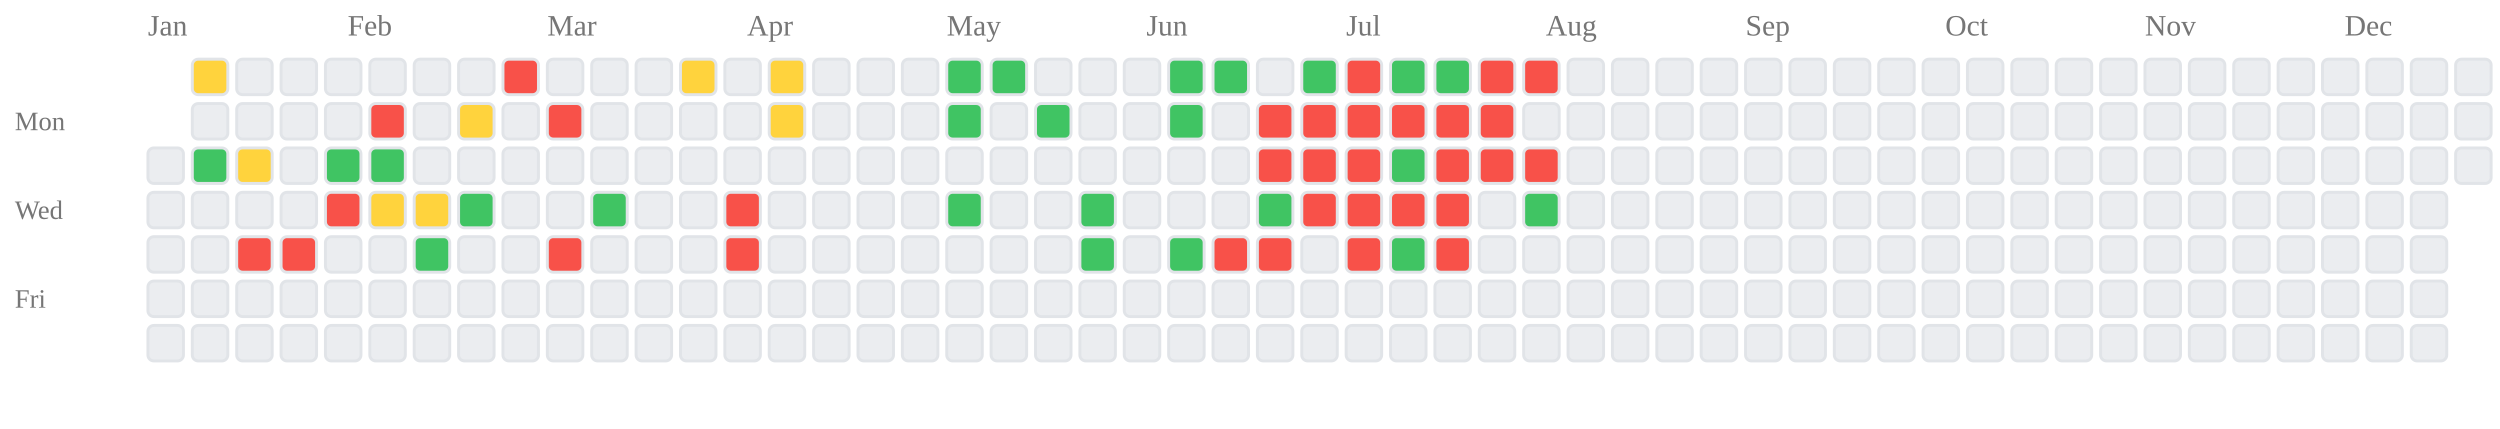
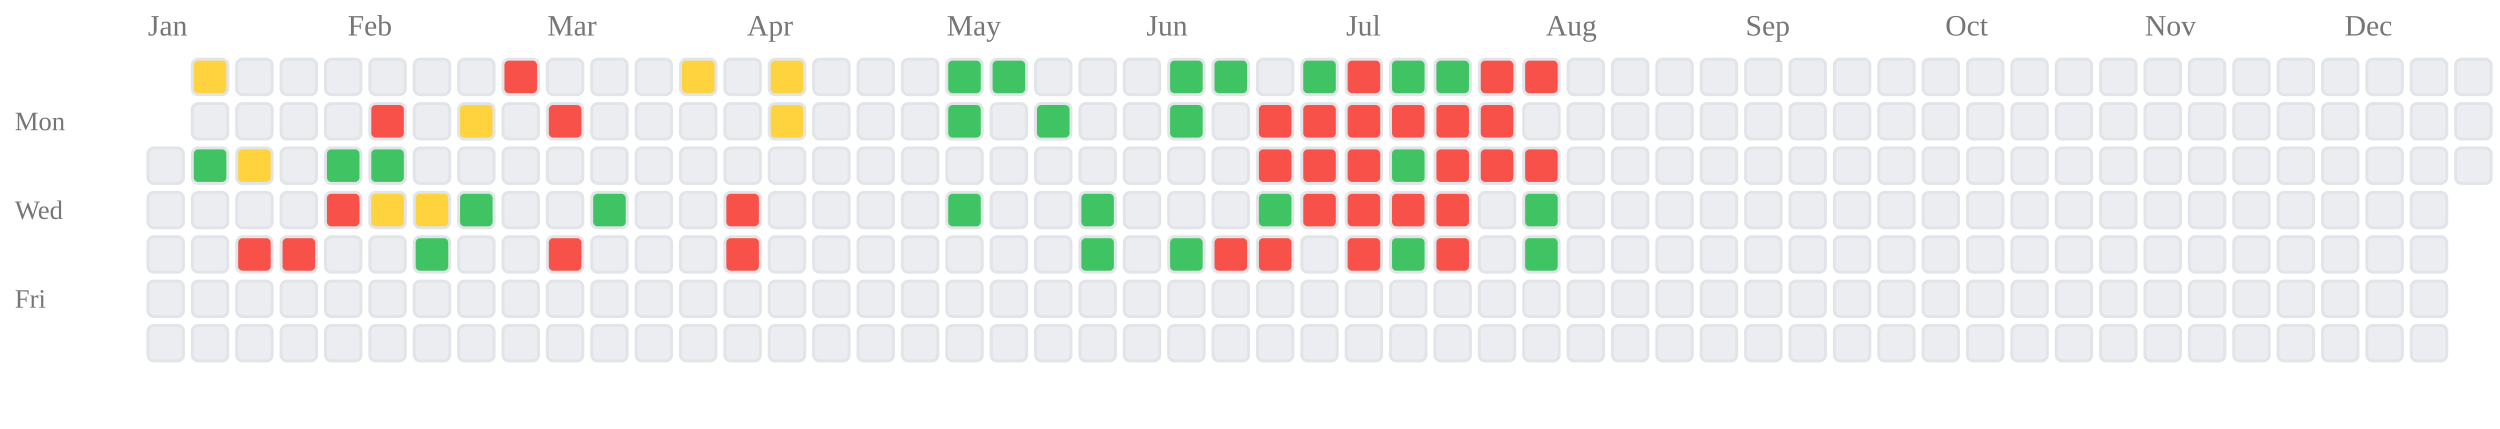
<svg xmlns="http://www.w3.org/2000/svg" width="845" height="145">
  <style>
        .month { font-size: 10px; fill: #767676; }
        .day { font-size: 9px; fill: #767676; }
        .cell { stroke: #e1e4e8; stroke-width: 1; }
        .cell-profit { fill: #40c463; }
        .cell-loss { fill: #f85149; }
        .cell-breakeven { fill: #ffd33d; }
        .cell-empty { fill: #ebedf0; }
    </style>
  <text x="50.0" y="12" class="month">Jan</text>
  <text x="117.5" y="12" class="month">Feb</text>
  <text x="185.0" y="12" class="month">Mar</text>
  <text x="252.5" y="12" class="month">Apr</text>
  <text x="320.0" y="12" class="month">May</text>
  <text x="387.5" y="12" class="month">Jun</text>
  <text x="455.0" y="12" class="month">Jul</text>
  <text x="522.5" y="12" class="month">Aug</text>
  <text x="590.0" y="12" class="month">Sep</text>
  <text x="657.5" y="12" class="month">Oct</text>
  <text x="725.0" y="12" class="month">Nov</text>
  <text x="792.5" y="12" class="month">Dec</text>
  <text x="5" y="44" class="day">Mon</text>
  <text x="5" y="74" class="day">Wed</text>
  <text x="5" y="104" class="day">Fri</text>
  <rect x="50" y="50" width="12" height="12" class="cell cell-empty" rx="2" ry="2" />
  <rect x="50" y="65" width="12" height="12" class="cell cell-empty" rx="2" ry="2" />
  <rect x="50" y="80" width="12" height="12" class="cell cell-empty" rx="2" ry="2" />
  <rect x="50" y="95" width="12" height="12" class="cell cell-empty" rx="2" ry="2" />
  <rect x="50" y="110" width="12" height="12" class="cell cell-empty" rx="2" ry="2" />
  <rect x="65" y="20" width="12" height="12" class="cell cell-breakeven" rx="2" ry="2" />
  <rect x="65" y="35" width="12" height="12" class="cell cell-empty" rx="2" ry="2" />
  <rect x="65" y="50" width="12" height="12" class="cell cell-profit" rx="2" ry="2" />
  <rect x="65" y="65" width="12" height="12" class="cell cell-empty" rx="2" ry="2" />
  <rect x="65" y="80" width="12" height="12" class="cell cell-empty" rx="2" ry="2" />
  <rect x="65" y="95" width="12" height="12" class="cell cell-empty" rx="2" ry="2" />
  <rect x="65" y="110" width="12" height="12" class="cell cell-empty" rx="2" ry="2" />
  <rect x="80" y="20" width="12" height="12" class="cell cell-empty" rx="2" ry="2" />
  <rect x="80" y="35" width="12" height="12" class="cell cell-empty" rx="2" ry="2" />
  <rect x="80" y="50" width="12" height="12" class="cell cell-breakeven" rx="2" ry="2" />
  <rect x="80" y="65" width="12" height="12" class="cell cell-empty" rx="2" ry="2" />
  <rect x="80" y="80" width="12" height="12" class="cell cell-loss" rx="2" ry="2" />
  <rect x="80" y="95" width="12" height="12" class="cell cell-empty" rx="2" ry="2" />
  <rect x="80" y="110" width="12" height="12" class="cell cell-empty" rx="2" ry="2" />
  <rect x="95" y="20" width="12" height="12" class="cell cell-empty" rx="2" ry="2" />
  <rect x="95" y="35" width="12" height="12" class="cell cell-empty" rx="2" ry="2" />
  <rect x="95" y="50" width="12" height="12" class="cell cell-empty" rx="2" ry="2" />
  <rect x="95" y="65" width="12" height="12" class="cell cell-empty" rx="2" ry="2" />
  <rect x="95" y="80" width="12" height="12" class="cell cell-loss" rx="2" ry="2" />
  <rect x="95" y="95" width="12" height="12" class="cell cell-empty" rx="2" ry="2" />
  <rect x="95" y="110" width="12" height="12" class="cell cell-empty" rx="2" ry="2" />
  <rect x="110" y="20" width="12" height="12" class="cell cell-empty" rx="2" ry="2" />
  <rect x="110" y="35" width="12" height="12" class="cell cell-empty" rx="2" ry="2" />
  <rect x="110" y="50" width="12" height="12" class="cell cell-profit" rx="2" ry="2" />
  <rect x="110" y="65" width="12" height="12" class="cell cell-loss" rx="2" ry="2" />
  <rect x="110" y="80" width="12" height="12" class="cell cell-empty" rx="2" ry="2" />
  <rect x="110" y="95" width="12" height="12" class="cell cell-empty" rx="2" ry="2" />
  <rect x="110" y="110" width="12" height="12" class="cell cell-empty" rx="2" ry="2" />
  <rect x="125" y="20" width="12" height="12" class="cell cell-empty" rx="2" ry="2" />
  <rect x="125" y="35" width="12" height="12" class="cell cell-loss" rx="2" ry="2" />
  <rect x="125" y="50" width="12" height="12" class="cell cell-profit" rx="2" ry="2" />
  <rect x="125" y="65" width="12" height="12" class="cell cell-breakeven" rx="2" ry="2" />
  <rect x="125" y="80" width="12" height="12" class="cell cell-empty" rx="2" ry="2" />
  <rect x="125" y="95" width="12" height="12" class="cell cell-empty" rx="2" ry="2" />
  <rect x="125" y="110" width="12" height="12" class="cell cell-empty" rx="2" ry="2" />
  <rect x="140" y="20" width="12" height="12" class="cell cell-empty" rx="2" ry="2" />
  <rect x="140" y="35" width="12" height="12" class="cell cell-empty" rx="2" ry="2" />
  <rect x="140" y="50" width="12" height="12" class="cell cell-empty" rx="2" ry="2" />
  <rect x="140" y="65" width="12" height="12" class="cell cell-breakeven" rx="2" ry="2" />
  <rect x="140" y="80" width="12" height="12" class="cell cell-profit" rx="2" ry="2" />
  <rect x="140" y="95" width="12" height="12" class="cell cell-empty" rx="2" ry="2" />
  <rect x="140" y="110" width="12" height="12" class="cell cell-empty" rx="2" ry="2" />
  <rect x="155" y="20" width="12" height="12" class="cell cell-empty" rx="2" ry="2" />
  <rect x="155" y="35" width="12" height="12" class="cell cell-breakeven" rx="2" ry="2" />
  <rect x="155" y="50" width="12" height="12" class="cell cell-empty" rx="2" ry="2" />
  <rect x="155" y="65" width="12" height="12" class="cell cell-profit" rx="2" ry="2" />
  <rect x="155" y="80" width="12" height="12" class="cell cell-empty" rx="2" ry="2" />
  <rect x="155" y="95" width="12" height="12" class="cell cell-empty" rx="2" ry="2" />
  <rect x="155" y="110" width="12" height="12" class="cell cell-empty" rx="2" ry="2" />
  <rect x="170" y="20" width="12" height="12" class="cell cell-loss" rx="2" ry="2" />
  <rect x="170" y="35" width="12" height="12" class="cell cell-empty" rx="2" ry="2" />
  <rect x="170" y="50" width="12" height="12" class="cell cell-empty" rx="2" ry="2" />
  <rect x="170" y="65" width="12" height="12" class="cell cell-empty" rx="2" ry="2" />
  <rect x="170" y="80" width="12" height="12" class="cell cell-empty" rx="2" ry="2" />
  <rect x="170" y="95" width="12" height="12" class="cell cell-empty" rx="2" ry="2" />
  <rect x="170" y="110" width="12" height="12" class="cell cell-empty" rx="2" ry="2" />
  <rect x="185" y="20" width="12" height="12" class="cell cell-empty" rx="2" ry="2" />
  <rect x="185" y="35" width="12" height="12" class="cell cell-loss" rx="2" ry="2" />
  <rect x="185" y="50" width="12" height="12" class="cell cell-empty" rx="2" ry="2" />
  <rect x="185" y="65" width="12" height="12" class="cell cell-empty" rx="2" ry="2" />
  <rect x="185" y="80" width="12" height="12" class="cell cell-loss" rx="2" ry="2" />
  <rect x="185" y="95" width="12" height="12" class="cell cell-empty" rx="2" ry="2" />
  <rect x="185" y="110" width="12" height="12" class="cell cell-empty" rx="2" ry="2" />
  <rect x="200" y="20" width="12" height="12" class="cell cell-empty" rx="2" ry="2" />
  <rect x="200" y="35" width="12" height="12" class="cell cell-empty" rx="2" ry="2" />
  <rect x="200" y="50" width="12" height="12" class="cell cell-empty" rx="2" ry="2" />
  <rect x="200" y="65" width="12" height="12" class="cell cell-profit" rx="2" ry="2" />
  <rect x="200" y="80" width="12" height="12" class="cell cell-empty" rx="2" ry="2" />
  <rect x="200" y="95" width="12" height="12" class="cell cell-empty" rx="2" ry="2" />
  <rect x="200" y="110" width="12" height="12" class="cell cell-empty" rx="2" ry="2" />
  <rect x="215" y="20" width="12" height="12" class="cell cell-empty" rx="2" ry="2" />
  <rect x="215" y="35" width="12" height="12" class="cell cell-empty" rx="2" ry="2" />
  <rect x="215" y="50" width="12" height="12" class="cell cell-empty" rx="2" ry="2" />
  <rect x="215" y="65" width="12" height="12" class="cell cell-empty" rx="2" ry="2" />
  <rect x="215" y="80" width="12" height="12" class="cell cell-empty" rx="2" ry="2" />
  <rect x="215" y="95" width="12" height="12" class="cell cell-empty" rx="2" ry="2" />
  <rect x="215" y="110" width="12" height="12" class="cell cell-empty" rx="2" ry="2" />
  <rect x="230" y="20" width="12" height="12" class="cell cell-breakeven" rx="2" ry="2" />
  <rect x="230" y="35" width="12" height="12" class="cell cell-empty" rx="2" ry="2" />
  <rect x="230" y="50" width="12" height="12" class="cell cell-empty" rx="2" ry="2" />
  <rect x="230" y="65" width="12" height="12" class="cell cell-empty" rx="2" ry="2" />
  <rect x="230" y="80" width="12" height="12" class="cell cell-empty" rx="2" ry="2" />
  <rect x="230" y="95" width="12" height="12" class="cell cell-empty" rx="2" ry="2" />
  <rect x="230" y="110" width="12" height="12" class="cell cell-empty" rx="2" ry="2" />
  <rect x="245" y="20" width="12" height="12" class="cell cell-empty" rx="2" ry="2" />
  <rect x="245" y="35" width="12" height="12" class="cell cell-empty" rx="2" ry="2" />
  <rect x="245" y="50" width="12" height="12" class="cell cell-empty" rx="2" ry="2" />
  <rect x="245" y="65" width="12" height="12" class="cell cell-loss" rx="2" ry="2" />
  <rect x="245" y="80" width="12" height="12" class="cell cell-loss" rx="2" ry="2" />
  <rect x="245" y="95" width="12" height="12" class="cell cell-empty" rx="2" ry="2" />
  <rect x="245" y="110" width="12" height="12" class="cell cell-empty" rx="2" ry="2" />
  <rect x="260" y="20" width="12" height="12" class="cell cell-breakeven" rx="2" ry="2" />
  <rect x="260" y="35" width="12" height="12" class="cell cell-breakeven" rx="2" ry="2" />
  <rect x="260" y="50" width="12" height="12" class="cell cell-empty" rx="2" ry="2" />
  <rect x="260" y="65" width="12" height="12" class="cell cell-empty" rx="2" ry="2" />
  <rect x="260" y="80" width="12" height="12" class="cell cell-empty" rx="2" ry="2" />
  <rect x="260" y="95" width="12" height="12" class="cell cell-empty" rx="2" ry="2" />
  <rect x="260" y="110" width="12" height="12" class="cell cell-empty" rx="2" ry="2" />
  <rect x="275" y="20" width="12" height="12" class="cell cell-empty" rx="2" ry="2" />
  <rect x="275" y="35" width="12" height="12" class="cell cell-empty" rx="2" ry="2" />
  <rect x="275" y="50" width="12" height="12" class="cell cell-empty" rx="2" ry="2" />
  <rect x="275" y="65" width="12" height="12" class="cell cell-empty" rx="2" ry="2" />
  <rect x="275" y="80" width="12" height="12" class="cell cell-empty" rx="2" ry="2" />
  <rect x="275" y="95" width="12" height="12" class="cell cell-empty" rx="2" ry="2" />
  <rect x="275" y="110" width="12" height="12" class="cell cell-empty" rx="2" ry="2" />
  <rect x="290" y="20" width="12" height="12" class="cell cell-empty" rx="2" ry="2" />
  <rect x="290" y="35" width="12" height="12" class="cell cell-empty" rx="2" ry="2" />
  <rect x="290" y="50" width="12" height="12" class="cell cell-empty" rx="2" ry="2" />
  <rect x="290" y="65" width="12" height="12" class="cell cell-empty" rx="2" ry="2" />
  <rect x="290" y="80" width="12" height="12" class="cell cell-empty" rx="2" ry="2" />
  <rect x="290" y="95" width="12" height="12" class="cell cell-empty" rx="2" ry="2" />
  <rect x="290" y="110" width="12" height="12" class="cell cell-empty" rx="2" ry="2" />
  <rect x="305" y="20" width="12" height="12" class="cell cell-empty" rx="2" ry="2" />
  <rect x="305" y="35" width="12" height="12" class="cell cell-empty" rx="2" ry="2" />
  <rect x="305" y="50" width="12" height="12" class="cell cell-empty" rx="2" ry="2" />
  <rect x="305" y="65" width="12" height="12" class="cell cell-empty" rx="2" ry="2" />
  <rect x="305" y="80" width="12" height="12" class="cell cell-empty" rx="2" ry="2" />
  <rect x="305" y="95" width="12" height="12" class="cell cell-empty" rx="2" ry="2" />
  <rect x="305" y="110" width="12" height="12" class="cell cell-empty" rx="2" ry="2" />
  <rect x="320" y="20" width="12" height="12" class="cell cell-profit" rx="2" ry="2" />
  <rect x="320" y="35" width="12" height="12" class="cell cell-profit" rx="2" ry="2" />
  <rect x="320" y="50" width="12" height="12" class="cell cell-empty" rx="2" ry="2" />
  <rect x="320" y="65" width="12" height="12" class="cell cell-profit" rx="2" ry="2" />
  <rect x="320" y="80" width="12" height="12" class="cell cell-empty" rx="2" ry="2" />
  <rect x="320" y="95" width="12" height="12" class="cell cell-empty" rx="2" ry="2" />
  <rect x="320" y="110" width="12" height="12" class="cell cell-empty" rx="2" ry="2" />
  <rect x="335" y="20" width="12" height="12" class="cell cell-profit" rx="2" ry="2" />
  <rect x="335" y="35" width="12" height="12" class="cell cell-empty" rx="2" ry="2" />
  <rect x="335" y="50" width="12" height="12" class="cell cell-empty" rx="2" ry="2" />
  <rect x="335" y="65" width="12" height="12" class="cell cell-empty" rx="2" ry="2" />
  <rect x="335" y="80" width="12" height="12" class="cell cell-empty" rx="2" ry="2" />
  <rect x="335" y="95" width="12" height="12" class="cell cell-empty" rx="2" ry="2" />
  <rect x="335" y="110" width="12" height="12" class="cell cell-empty" rx="2" ry="2" />
  <rect x="350" y="20" width="12" height="12" class="cell cell-empty" rx="2" ry="2" />
  <rect x="350" y="35" width="12" height="12" class="cell cell-profit" rx="2" ry="2" />
  <rect x="350" y="50" width="12" height="12" class="cell cell-empty" rx="2" ry="2" />
  <rect x="350" y="65" width="12" height="12" class="cell cell-empty" rx="2" ry="2" />
  <rect x="350" y="80" width="12" height="12" class="cell cell-empty" rx="2" ry="2" />
  <rect x="350" y="95" width="12" height="12" class="cell cell-empty" rx="2" ry="2" />
  <rect x="350" y="110" width="12" height="12" class="cell cell-empty" rx="2" ry="2" />
  <rect x="365" y="20" width="12" height="12" class="cell cell-empty" rx="2" ry="2" />
  <rect x="365" y="35" width="12" height="12" class="cell cell-empty" rx="2" ry="2" />
  <rect x="365" y="50" width="12" height="12" class="cell cell-empty" rx="2" ry="2" />
  <rect x="365" y="65" width="12" height="12" class="cell cell-profit" rx="2" ry="2" />
  <rect x="365" y="80" width="12" height="12" class="cell cell-profit" rx="2" ry="2" />
  <rect x="365" y="95" width="12" height="12" class="cell cell-empty" rx="2" ry="2" />
  <rect x="365" y="110" width="12" height="12" class="cell cell-empty" rx="2" ry="2" />
  <rect x="380" y="20" width="12" height="12" class="cell cell-empty" rx="2" ry="2" />
  <rect x="380" y="35" width="12" height="12" class="cell cell-empty" rx="2" ry="2" />
  <rect x="380" y="50" width="12" height="12" class="cell cell-empty" rx="2" ry="2" />
  <rect x="380" y="65" width="12" height="12" class="cell cell-empty" rx="2" ry="2" />
  <rect x="380" y="80" width="12" height="12" class="cell cell-empty" rx="2" ry="2" />
  <rect x="380" y="95" width="12" height="12" class="cell cell-empty" rx="2" ry="2" />
  <rect x="380" y="110" width="12" height="12" class="cell cell-empty" rx="2" ry="2" />
  <rect x="395" y="20" width="12" height="12" class="cell cell-profit" rx="2" ry="2" />
  <rect x="395" y="35" width="12" height="12" class="cell cell-profit" rx="2" ry="2" />
  <rect x="395" y="50" width="12" height="12" class="cell cell-empty" rx="2" ry="2" />
  <rect x="395" y="65" width="12" height="12" class="cell cell-empty" rx="2" ry="2" />
  <rect x="395" y="80" width="12" height="12" class="cell cell-profit" rx="2" ry="2" />
  <rect x="395" y="95" width="12" height="12" class="cell cell-empty" rx="2" ry="2" />
  <rect x="395" y="110" width="12" height="12" class="cell cell-empty" rx="2" ry="2" />
  <rect x="410" y="20" width="12" height="12" class="cell cell-profit" rx="2" ry="2" />
  <rect x="410" y="35" width="12" height="12" class="cell cell-empty" rx="2" ry="2" />
  <rect x="410" y="50" width="12" height="12" class="cell cell-empty" rx="2" ry="2" />
  <rect x="410" y="65" width="12" height="12" class="cell cell-empty" rx="2" ry="2" />
  <rect x="410" y="80" width="12" height="12" class="cell cell-loss" rx="2" ry="2" />
  <rect x="410" y="95" width="12" height="12" class="cell cell-empty" rx="2" ry="2" />
  <rect x="410" y="110" width="12" height="12" class="cell cell-empty" rx="2" ry="2" />
  <rect x="425" y="20" width="12" height="12" class="cell cell-empty" rx="2" ry="2" />
  <rect x="425" y="35" width="12" height="12" class="cell cell-loss" rx="2" ry="2" />
  <rect x="425" y="50" width="12" height="12" class="cell cell-loss" rx="2" ry="2" />
  <rect x="425" y="65" width="12" height="12" class="cell cell-profit" rx="2" ry="2" />
  <rect x="425" y="80" width="12" height="12" class="cell cell-loss" rx="2" ry="2" />
  <rect x="425" y="95" width="12" height="12" class="cell cell-empty" rx="2" ry="2" />
  <rect x="425" y="110" width="12" height="12" class="cell cell-empty" rx="2" ry="2" />
  <rect x="440" y="20" width="12" height="12" class="cell cell-profit" rx="2" ry="2" />
  <rect x="440" y="35" width="12" height="12" class="cell cell-loss" rx="2" ry="2" />
  <rect x="440" y="50" width="12" height="12" class="cell cell-loss" rx="2" ry="2" />
  <rect x="440" y="65" width="12" height="12" class="cell cell-loss" rx="2" ry="2" />
  <rect x="440" y="80" width="12" height="12" class="cell cell-empty" rx="2" ry="2" />
  <rect x="440" y="95" width="12" height="12" class="cell cell-empty" rx="2" ry="2" />
  <rect x="440" y="110" width="12" height="12" class="cell cell-empty" rx="2" ry="2" />
  <rect x="455" y="20" width="12" height="12" class="cell cell-loss" rx="2" ry="2" />
  <rect x="455" y="35" width="12" height="12" class="cell cell-loss" rx="2" ry="2" />
  <rect x="455" y="50" width="12" height="12" class="cell cell-loss" rx="2" ry="2" />
  <rect x="455" y="65" width="12" height="12" class="cell cell-loss" rx="2" ry="2" />
  <rect x="455" y="80" width="12" height="12" class="cell cell-loss" rx="2" ry="2" />
  <rect x="455" y="95" width="12" height="12" class="cell cell-empty" rx="2" ry="2" />
  <rect x="455" y="110" width="12" height="12" class="cell cell-empty" rx="2" ry="2" />
  <rect x="470" y="20" width="12" height="12" class="cell cell-profit" rx="2" ry="2" />
  <rect x="470" y="35" width="12" height="12" class="cell cell-loss" rx="2" ry="2" />
  <rect x="470" y="50" width="12" height="12" class="cell cell-profit" rx="2" ry="2" />
  <rect x="470" y="65" width="12" height="12" class="cell cell-loss" rx="2" ry="2" />
  <rect x="470" y="80" width="12" height="12" class="cell cell-profit" rx="2" ry="2" />
  <rect x="470" y="95" width="12" height="12" class="cell cell-empty" rx="2" ry="2" />
  <rect x="470" y="110" width="12" height="12" class="cell cell-empty" rx="2" ry="2" />
  <rect x="485" y="20" width="12" height="12" class="cell cell-profit" rx="2" ry="2" />
  <rect x="485" y="35" width="12" height="12" class="cell cell-loss" rx="2" ry="2" />
  <rect x="485" y="50" width="12" height="12" class="cell cell-loss" rx="2" ry="2" />
  <rect x="485" y="65" width="12" height="12" class="cell cell-loss" rx="2" ry="2" />
  <rect x="485" y="80" width="12" height="12" class="cell cell-loss" rx="2" ry="2" />
  <rect x="485" y="95" width="12" height="12" class="cell cell-empty" rx="2" ry="2" />
  <rect x="485" y="110" width="12" height="12" class="cell cell-empty" rx="2" ry="2" />
  <rect x="500" y="20" width="12" height="12" class="cell cell-loss" rx="2" ry="2" />
  <rect x="500" y="35" width="12" height="12" class="cell cell-loss" rx="2" ry="2" />
  <rect x="500" y="50" width="12" height="12" class="cell cell-loss" rx="2" ry="2" />
  <rect x="500" y="65" width="12" height="12" class="cell cell-empty" rx="2" ry="2" />
  <rect x="500" y="80" width="12" height="12" class="cell cell-empty" rx="2" ry="2" />
  <rect x="500" y="95" width="12" height="12" class="cell cell-empty" rx="2" ry="2" />
  <rect x="500" y="110" width="12" height="12" class="cell cell-empty" rx="2" ry="2" />
  <rect x="515" y="20" width="12" height="12" class="cell cell-loss" rx="2" ry="2" />
  <rect x="515" y="35" width="12" height="12" class="cell cell-empty" rx="2" ry="2" />
  <rect x="515" y="50" width="12" height="12" class="cell cell-loss" rx="2" ry="2" />
  <rect x="515" y="65" width="12" height="12" class="cell cell-profit" rx="2" ry="2" />
-   <rect x="515" y="80" width="12" height="12" class="cell cell-empty" rx="2" ry="2" />
+   <rect x="515" y="80" width="12" height="12" class="cell cell-profit" rx="2" ry="2" />
  <rect x="515" y="95" width="12" height="12" class="cell cell-empty" rx="2" ry="2" />
  <rect x="515" y="110" width="12" height="12" class="cell cell-empty" rx="2" ry="2" />
  <rect x="530" y="20" width="12" height="12" class="cell cell-empty" rx="2" ry="2" />
  <rect x="530" y="35" width="12" height="12" class="cell cell-empty" rx="2" ry="2" />
  <rect x="530" y="50" width="12" height="12" class="cell cell-empty" rx="2" ry="2" />
  <rect x="530" y="65" width="12" height="12" class="cell cell-empty" rx="2" ry="2" />
  <rect x="530" y="80" width="12" height="12" class="cell cell-empty" rx="2" ry="2" />
  <rect x="530" y="95" width="12" height="12" class="cell cell-empty" rx="2" ry="2" />
  <rect x="530" y="110" width="12" height="12" class="cell cell-empty" rx="2" ry="2" />
  <rect x="545" y="20" width="12" height="12" class="cell cell-empty" rx="2" ry="2" />
  <rect x="545" y="35" width="12" height="12" class="cell cell-empty" rx="2" ry="2" />
  <rect x="545" y="50" width="12" height="12" class="cell cell-empty" rx="2" ry="2" />
  <rect x="545" y="65" width="12" height="12" class="cell cell-empty" rx="2" ry="2" />
  <rect x="545" y="80" width="12" height="12" class="cell cell-empty" rx="2" ry="2" />
  <rect x="545" y="95" width="12" height="12" class="cell cell-empty" rx="2" ry="2" />
  <rect x="545" y="110" width="12" height="12" class="cell cell-empty" rx="2" ry="2" />
  <rect x="560" y="20" width="12" height="12" class="cell cell-empty" rx="2" ry="2" />
  <rect x="560" y="35" width="12" height="12" class="cell cell-empty" rx="2" ry="2" />
  <rect x="560" y="50" width="12" height="12" class="cell cell-empty" rx="2" ry="2" />
  <rect x="560" y="65" width="12" height="12" class="cell cell-empty" rx="2" ry="2" />
  <rect x="560" y="80" width="12" height="12" class="cell cell-empty" rx="2" ry="2" />
  <rect x="560" y="95" width="12" height="12" class="cell cell-empty" rx="2" ry="2" />
  <rect x="560" y="110" width="12" height="12" class="cell cell-empty" rx="2" ry="2" />
  <rect x="575" y="20" width="12" height="12" class="cell cell-empty" rx="2" ry="2" />
  <rect x="575" y="35" width="12" height="12" class="cell cell-empty" rx="2" ry="2" />
  <rect x="575" y="50" width="12" height="12" class="cell cell-empty" rx="2" ry="2" />
  <rect x="575" y="65" width="12" height="12" class="cell cell-empty" rx="2" ry="2" />
  <rect x="575" y="80" width="12" height="12" class="cell cell-empty" rx="2" ry="2" />
  <rect x="575" y="95" width="12" height="12" class="cell cell-empty" rx="2" ry="2" />
  <rect x="575" y="110" width="12" height="12" class="cell cell-empty" rx="2" ry="2" />
  <rect x="590" y="20" width="12" height="12" class="cell cell-empty" rx="2" ry="2" />
  <rect x="590" y="35" width="12" height="12" class="cell cell-empty" rx="2" ry="2" />
  <rect x="590" y="50" width="12" height="12" class="cell cell-empty" rx="2" ry="2" />
  <rect x="590" y="65" width="12" height="12" class="cell cell-empty" rx="2" ry="2" />
  <rect x="590" y="80" width="12" height="12" class="cell cell-empty" rx="2" ry="2" />
  <rect x="590" y="95" width="12" height="12" class="cell cell-empty" rx="2" ry="2" />
  <rect x="590" y="110" width="12" height="12" class="cell cell-empty" rx="2" ry="2" />
  <rect x="605" y="20" width="12" height="12" class="cell cell-empty" rx="2" ry="2" />
  <rect x="605" y="35" width="12" height="12" class="cell cell-empty" rx="2" ry="2" />
  <rect x="605" y="50" width="12" height="12" class="cell cell-empty" rx="2" ry="2" />
  <rect x="605" y="65" width="12" height="12" class="cell cell-empty" rx="2" ry="2" />
  <rect x="605" y="80" width="12" height="12" class="cell cell-empty" rx="2" ry="2" />
  <rect x="605" y="95" width="12" height="12" class="cell cell-empty" rx="2" ry="2" />
  <rect x="605" y="110" width="12" height="12" class="cell cell-empty" rx="2" ry="2" />
  <rect x="620" y="20" width="12" height="12" class="cell cell-empty" rx="2" ry="2" />
  <rect x="620" y="35" width="12" height="12" class="cell cell-empty" rx="2" ry="2" />
  <rect x="620" y="50" width="12" height="12" class="cell cell-empty" rx="2" ry="2" />
  <rect x="620" y="65" width="12" height="12" class="cell cell-empty" rx="2" ry="2" />
  <rect x="620" y="80" width="12" height="12" class="cell cell-empty" rx="2" ry="2" />
  <rect x="620" y="95" width="12" height="12" class="cell cell-empty" rx="2" ry="2" />
  <rect x="620" y="110" width="12" height="12" class="cell cell-empty" rx="2" ry="2" />
  <rect x="635" y="20" width="12" height="12" class="cell cell-empty" rx="2" ry="2" />
  <rect x="635" y="35" width="12" height="12" class="cell cell-empty" rx="2" ry="2" />
  <rect x="635" y="50" width="12" height="12" class="cell cell-empty" rx="2" ry="2" />
  <rect x="635" y="65" width="12" height="12" class="cell cell-empty" rx="2" ry="2" />
  <rect x="635" y="80" width="12" height="12" class="cell cell-empty" rx="2" ry="2" />
  <rect x="635" y="95" width="12" height="12" class="cell cell-empty" rx="2" ry="2" />
  <rect x="635" y="110" width="12" height="12" class="cell cell-empty" rx="2" ry="2" />
  <rect x="650" y="20" width="12" height="12" class="cell cell-empty" rx="2" ry="2" />
  <rect x="650" y="35" width="12" height="12" class="cell cell-empty" rx="2" ry="2" />
  <rect x="650" y="50" width="12" height="12" class="cell cell-empty" rx="2" ry="2" />
  <rect x="650" y="65" width="12" height="12" class="cell cell-empty" rx="2" ry="2" />
  <rect x="650" y="80" width="12" height="12" class="cell cell-empty" rx="2" ry="2" />
  <rect x="650" y="95" width="12" height="12" class="cell cell-empty" rx="2" ry="2" />
  <rect x="650" y="110" width="12" height="12" class="cell cell-empty" rx="2" ry="2" />
  <rect x="665" y="20" width="12" height="12" class="cell cell-empty" rx="2" ry="2" />
  <rect x="665" y="35" width="12" height="12" class="cell cell-empty" rx="2" ry="2" />
  <rect x="665" y="50" width="12" height="12" class="cell cell-empty" rx="2" ry="2" />
  <rect x="665" y="65" width="12" height="12" class="cell cell-empty" rx="2" ry="2" />
  <rect x="665" y="80" width="12" height="12" class="cell cell-empty" rx="2" ry="2" />
  <rect x="665" y="95" width="12" height="12" class="cell cell-empty" rx="2" ry="2" />
  <rect x="665" y="110" width="12" height="12" class="cell cell-empty" rx="2" ry="2" />
  <rect x="680" y="20" width="12" height="12" class="cell cell-empty" rx="2" ry="2" />
  <rect x="680" y="35" width="12" height="12" class="cell cell-empty" rx="2" ry="2" />
  <rect x="680" y="50" width="12" height="12" class="cell cell-empty" rx="2" ry="2" />
  <rect x="680" y="65" width="12" height="12" class="cell cell-empty" rx="2" ry="2" />
  <rect x="680" y="80" width="12" height="12" class="cell cell-empty" rx="2" ry="2" />
  <rect x="680" y="95" width="12" height="12" class="cell cell-empty" rx="2" ry="2" />
  <rect x="680" y="110" width="12" height="12" class="cell cell-empty" rx="2" ry="2" />
  <rect x="695" y="20" width="12" height="12" class="cell cell-empty" rx="2" ry="2" />
  <rect x="695" y="35" width="12" height="12" class="cell cell-empty" rx="2" ry="2" />
  <rect x="695" y="50" width="12" height="12" class="cell cell-empty" rx="2" ry="2" />
  <rect x="695" y="65" width="12" height="12" class="cell cell-empty" rx="2" ry="2" />
  <rect x="695" y="80" width="12" height="12" class="cell cell-empty" rx="2" ry="2" />
  <rect x="695" y="95" width="12" height="12" class="cell cell-empty" rx="2" ry="2" />
  <rect x="695" y="110" width="12" height="12" class="cell cell-empty" rx="2" ry="2" />
  <rect x="710" y="20" width="12" height="12" class="cell cell-empty" rx="2" ry="2" />
  <rect x="710" y="35" width="12" height="12" class="cell cell-empty" rx="2" ry="2" />
  <rect x="710" y="50" width="12" height="12" class="cell cell-empty" rx="2" ry="2" />
  <rect x="710" y="65" width="12" height="12" class="cell cell-empty" rx="2" ry="2" />
  <rect x="710" y="80" width="12" height="12" class="cell cell-empty" rx="2" ry="2" />
  <rect x="710" y="95" width="12" height="12" class="cell cell-empty" rx="2" ry="2" />
  <rect x="710" y="110" width="12" height="12" class="cell cell-empty" rx="2" ry="2" />
  <rect x="725" y="20" width="12" height="12" class="cell cell-empty" rx="2" ry="2" />
  <rect x="725" y="35" width="12" height="12" class="cell cell-empty" rx="2" ry="2" />
  <rect x="725" y="50" width="12" height="12" class="cell cell-empty" rx="2" ry="2" />
  <rect x="725" y="65" width="12" height="12" class="cell cell-empty" rx="2" ry="2" />
  <rect x="725" y="80" width="12" height="12" class="cell cell-empty" rx="2" ry="2" />
  <rect x="725" y="95" width="12" height="12" class="cell cell-empty" rx="2" ry="2" />
  <rect x="725" y="110" width="12" height="12" class="cell cell-empty" rx="2" ry="2" />
  <rect x="740" y="20" width="12" height="12" class="cell cell-empty" rx="2" ry="2" />
  <rect x="740" y="35" width="12" height="12" class="cell cell-empty" rx="2" ry="2" />
  <rect x="740" y="50" width="12" height="12" class="cell cell-empty" rx="2" ry="2" />
  <rect x="740" y="65" width="12" height="12" class="cell cell-empty" rx="2" ry="2" />
  <rect x="740" y="80" width="12" height="12" class="cell cell-empty" rx="2" ry="2" />
  <rect x="740" y="95" width="12" height="12" class="cell cell-empty" rx="2" ry="2" />
  <rect x="740" y="110" width="12" height="12" class="cell cell-empty" rx="2" ry="2" />
  <rect x="755" y="20" width="12" height="12" class="cell cell-empty" rx="2" ry="2" />
  <rect x="755" y="35" width="12" height="12" class="cell cell-empty" rx="2" ry="2" />
  <rect x="755" y="50" width="12" height="12" class="cell cell-empty" rx="2" ry="2" />
  <rect x="755" y="65" width="12" height="12" class="cell cell-empty" rx="2" ry="2" />
  <rect x="755" y="80" width="12" height="12" class="cell cell-empty" rx="2" ry="2" />
  <rect x="755" y="95" width="12" height="12" class="cell cell-empty" rx="2" ry="2" />
  <rect x="755" y="110" width="12" height="12" class="cell cell-empty" rx="2" ry="2" />
  <rect x="770" y="20" width="12" height="12" class="cell cell-empty" rx="2" ry="2" />
  <rect x="770" y="35" width="12" height="12" class="cell cell-empty" rx="2" ry="2" />
  <rect x="770" y="50" width="12" height="12" class="cell cell-empty" rx="2" ry="2" />
  <rect x="770" y="65" width="12" height="12" class="cell cell-empty" rx="2" ry="2" />
  <rect x="770" y="80" width="12" height="12" class="cell cell-empty" rx="2" ry="2" />
  <rect x="770" y="95" width="12" height="12" class="cell cell-empty" rx="2" ry="2" />
  <rect x="770" y="110" width="12" height="12" class="cell cell-empty" rx="2" ry="2" />
  <rect x="785" y="20" width="12" height="12" class="cell cell-empty" rx="2" ry="2" />
  <rect x="785" y="35" width="12" height="12" class="cell cell-empty" rx="2" ry="2" />
  <rect x="785" y="50" width="12" height="12" class="cell cell-empty" rx="2" ry="2" />
  <rect x="785" y="65" width="12" height="12" class="cell cell-empty" rx="2" ry="2" />
  <rect x="785" y="80" width="12" height="12" class="cell cell-empty" rx="2" ry="2" />
  <rect x="785" y="95" width="12" height="12" class="cell cell-empty" rx="2" ry="2" />
  <rect x="785" y="110" width="12" height="12" class="cell cell-empty" rx="2" ry="2" />
  <rect x="800" y="20" width="12" height="12" class="cell cell-empty" rx="2" ry="2" />
  <rect x="800" y="35" width="12" height="12" class="cell cell-empty" rx="2" ry="2" />
  <rect x="800" y="50" width="12" height="12" class="cell cell-empty" rx="2" ry="2" />
  <rect x="800" y="65" width="12" height="12" class="cell cell-empty" rx="2" ry="2" />
  <rect x="800" y="80" width="12" height="12" class="cell cell-empty" rx="2" ry="2" />
  <rect x="800" y="95" width="12" height="12" class="cell cell-empty" rx="2" ry="2" />
  <rect x="800" y="110" width="12" height="12" class="cell cell-empty" rx="2" ry="2" />
  <rect x="815" y="20" width="12" height="12" class="cell cell-empty" rx="2" ry="2" />
  <rect x="815" y="35" width="12" height="12" class="cell cell-empty" rx="2" ry="2" />
  <rect x="815" y="50" width="12" height="12" class="cell cell-empty" rx="2" ry="2" />
  <rect x="815" y="65" width="12" height="12" class="cell cell-empty" rx="2" ry="2" />
  <rect x="815" y="80" width="12" height="12" class="cell cell-empty" rx="2" ry="2" />
  <rect x="815" y="95" width="12" height="12" class="cell cell-empty" rx="2" ry="2" />
  <rect x="815" y="110" width="12" height="12" class="cell cell-empty" rx="2" ry="2" />
  <rect x="830" y="20" width="12" height="12" class="cell cell-empty" rx="2" ry="2" />
  <rect x="830" y="35" width="12" height="12" class="cell cell-empty" rx="2" ry="2" />
  <rect x="830" y="50" width="12" height="12" class="cell cell-empty" rx="2" ry="2" />
</svg>
